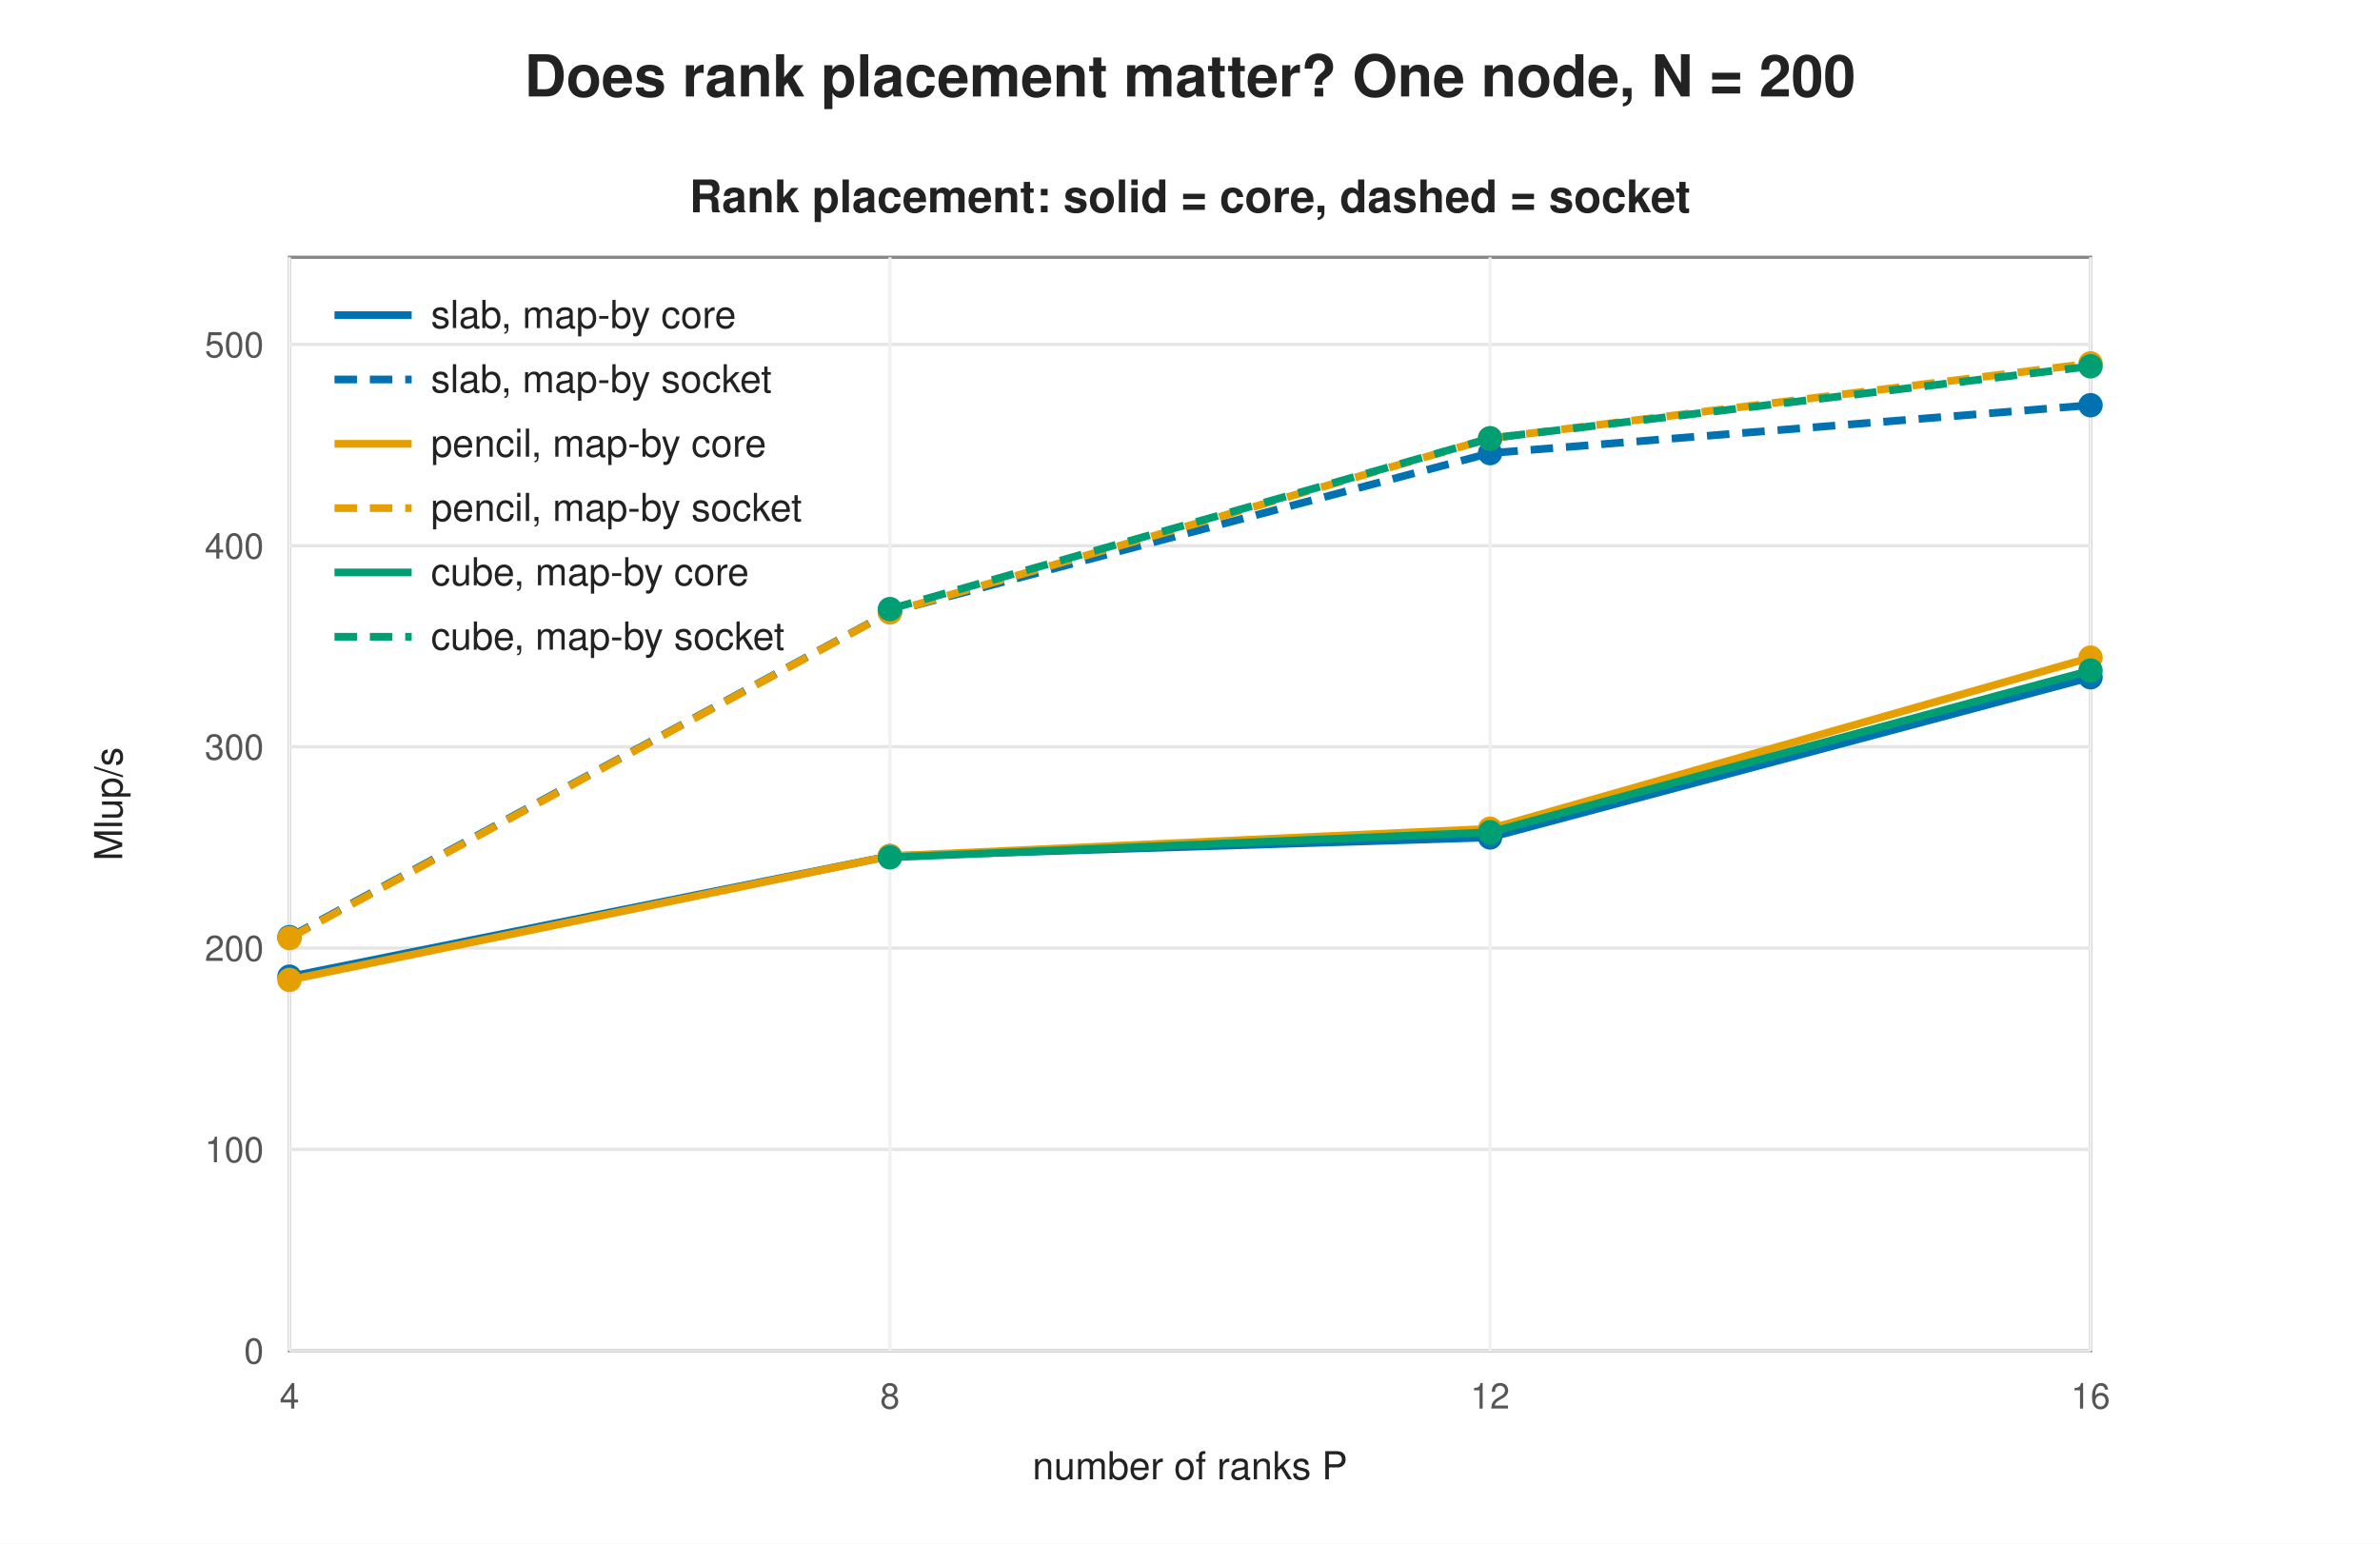
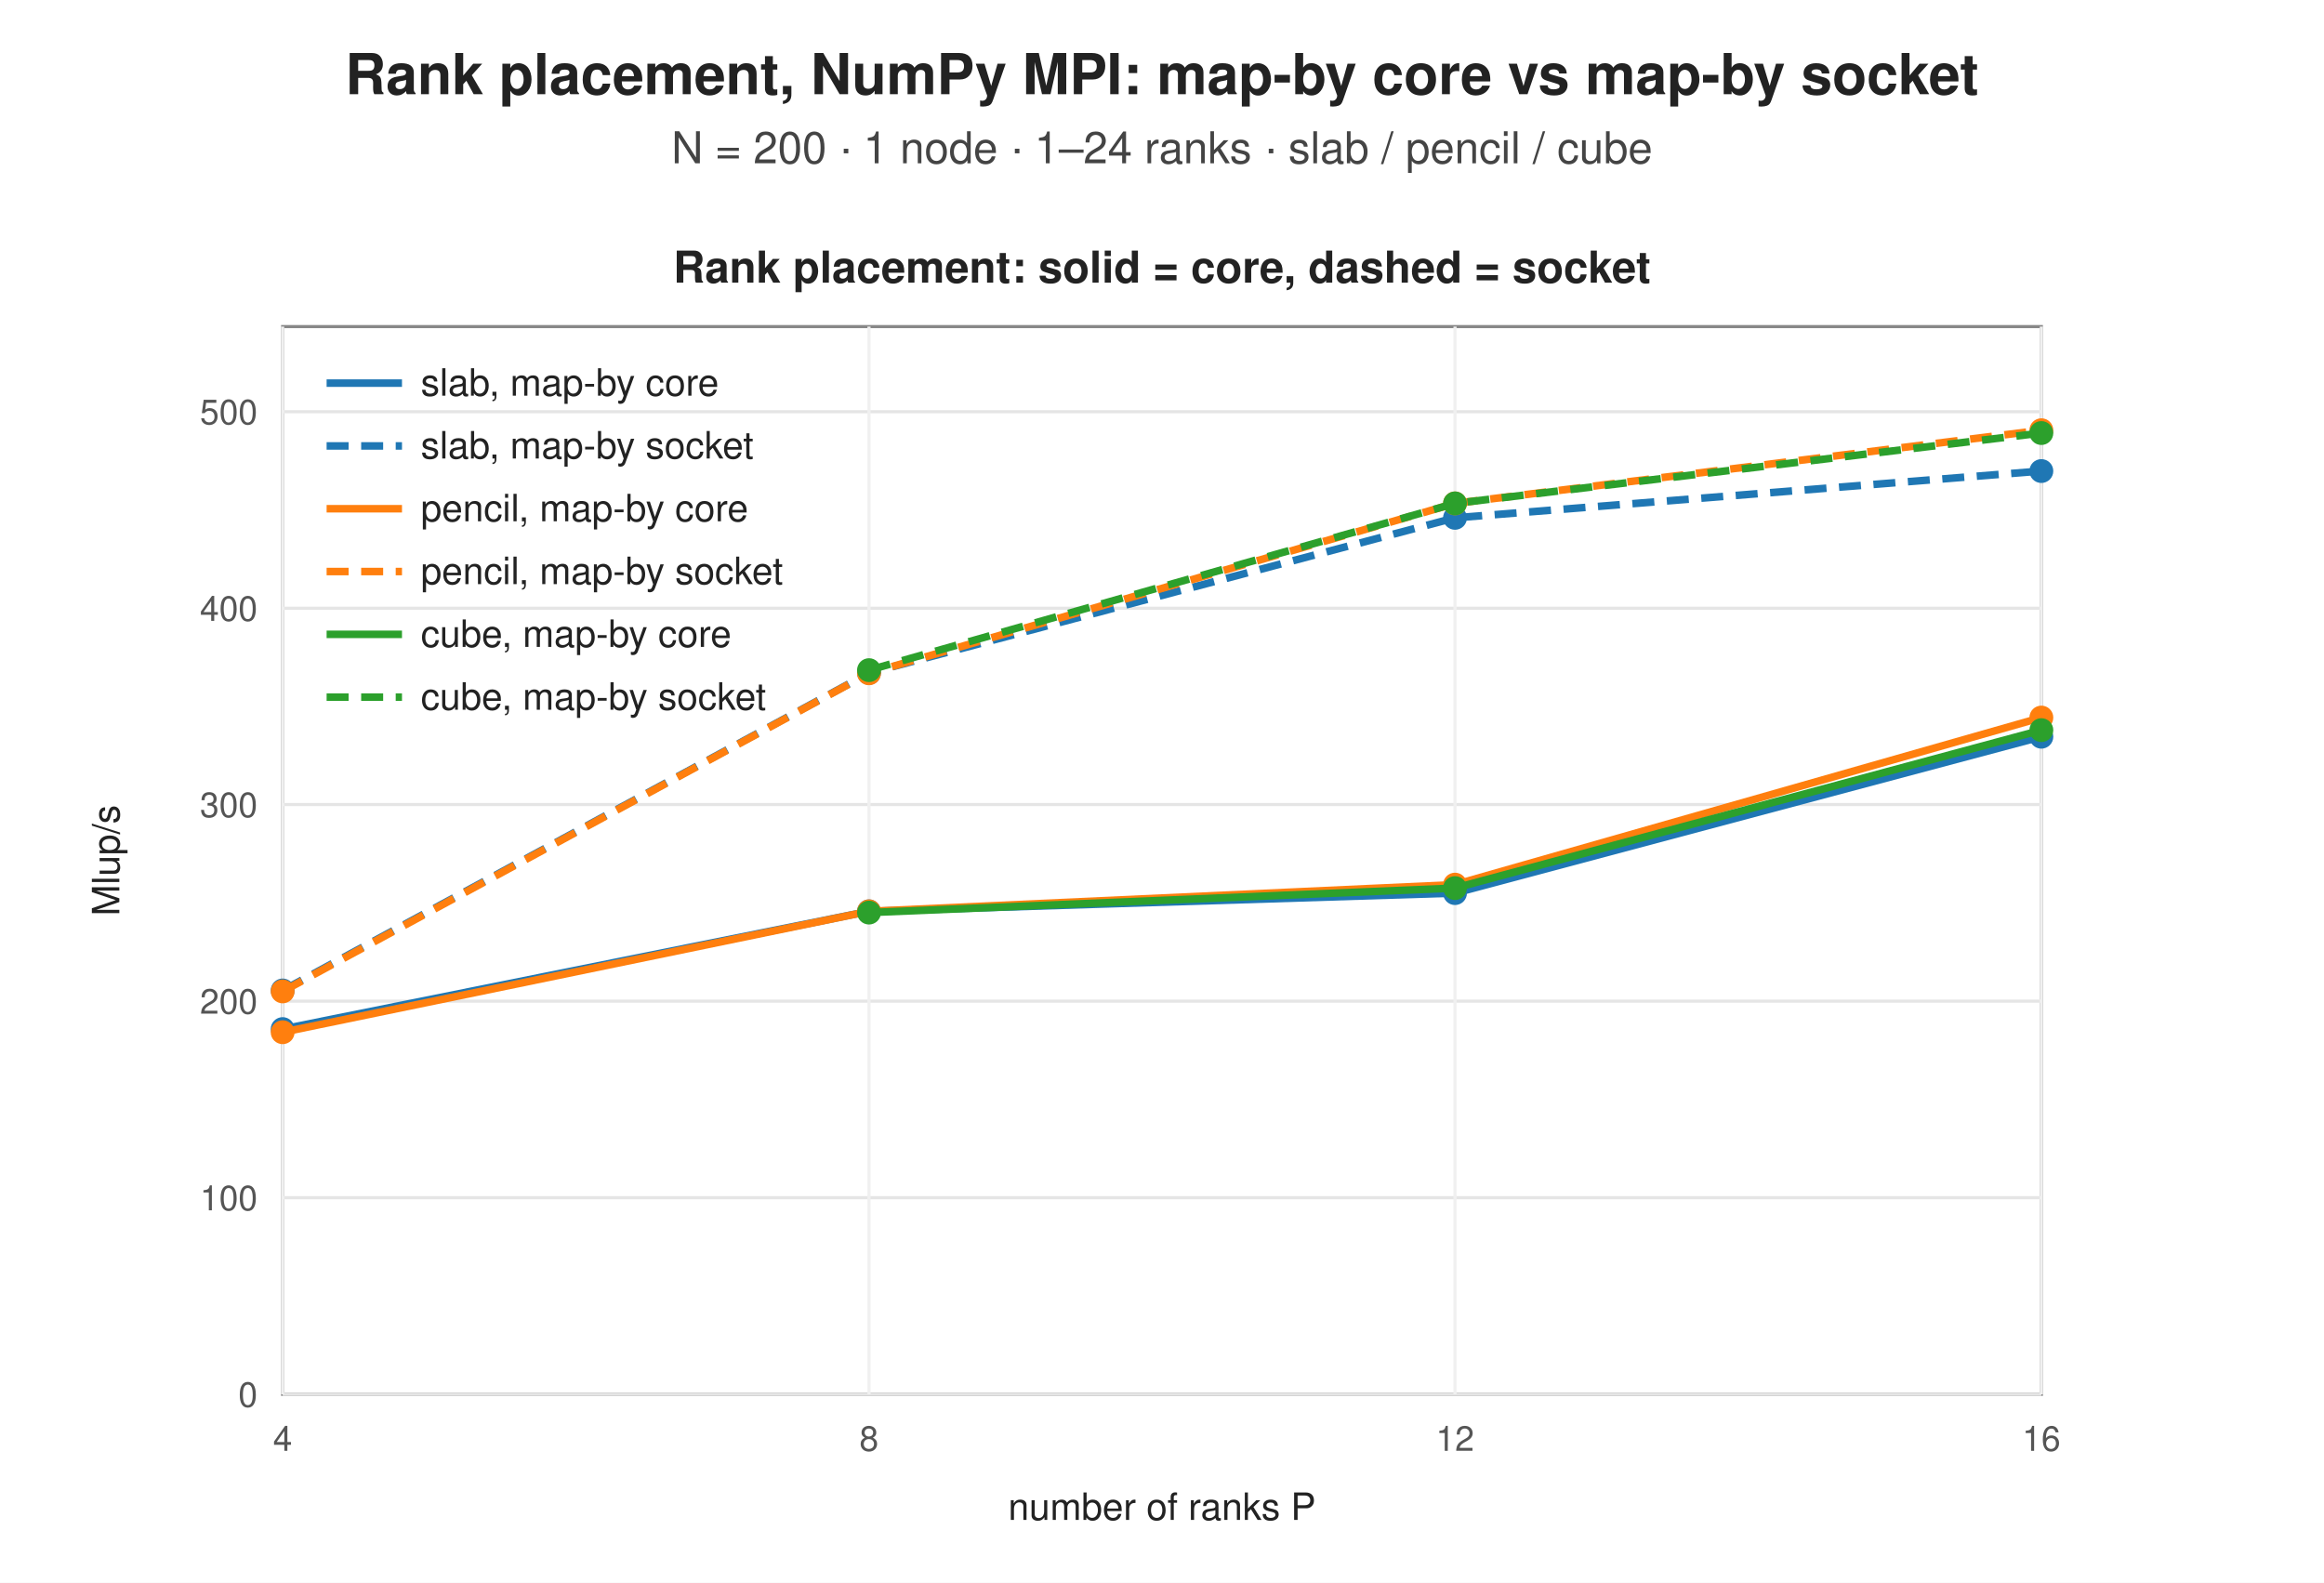
- <svg xmlns="http://www.w3.org/2000/svg" viewBox="0 0 740 480" width="740" height="480">
-   <rect width="740" height="480" fill="white" />
-   <text x="370.0" y="30.0" font-size="18" text-anchor="middle" font-weight="bold" fill="#222" font-family="Helvetica, Arial, sans-serif">Does rank placement matter? One node, N = 200</text>
-   <text x="370.0" y="66.0" font-size="14" text-anchor="middle" font-weight="bold" fill="#222" font-family="Helvetica, Arial, sans-serif">Rank placement: solid = core, dashed = socket</text>
-   <rect x="90" y="80" width="560" height="340" fill="none" stroke="#888" />
-   <line x1="90" y1="420.0" x2="650" y2="420.0" stroke="#e5e5e5" />
-   <text x="82.0" y="424.0" font-size="11" text-anchor="end" font-weight="normal" fill="#555" font-family="Helvetica, Arial, sans-serif">0</text>
-   <line x1="90" y1="357.4" x2="650" y2="357.4" stroke="#e5e5e5" />
-   <text x="82.0" y="361.4" font-size="11" text-anchor="end" font-weight="normal" fill="#555" font-family="Helvetica, Arial, sans-serif">100</text>
-   <line x1="90" y1="294.8" x2="650" y2="294.8" stroke="#e5e5e5" />
-   <text x="82.0" y="298.8" font-size="11" text-anchor="end" font-weight="normal" fill="#555" font-family="Helvetica, Arial, sans-serif">200</text>
-   <line x1="90" y1="232.2" x2="650" y2="232.2" stroke="#e5e5e5" />
-   <text x="82.0" y="236.2" font-size="11" text-anchor="end" font-weight="normal" fill="#555" font-family="Helvetica, Arial, sans-serif">300</text>
-   <line x1="90" y1="169.7" x2="650" y2="169.7" stroke="#e5e5e5" />
-   <text x="82.0" y="173.7" font-size="11" text-anchor="end" font-weight="normal" fill="#555" font-family="Helvetica, Arial, sans-serif">400</text>
-   <line x1="90" y1="107.1" x2="650" y2="107.1" stroke="#e5e5e5" />
-   <text x="82.0" y="111.1" font-size="11" text-anchor="end" font-weight="normal" fill="#555" font-family="Helvetica, Arial, sans-serif">500</text>
-   <line x1="90.0" y1="80" x2="90.0" y2="420" stroke="#f0f0f0" />
-   <text x="90.0" y="438.0" font-size="11" text-anchor="middle" font-weight="normal" fill="#555" font-family="Helvetica, Arial, sans-serif">4</text>
-   <line x1="276.7" y1="80" x2="276.7" y2="420" stroke="#f0f0f0" />
-   <text x="276.7" y="438.0" font-size="11" text-anchor="middle" font-weight="normal" fill="#555" font-family="Helvetica, Arial, sans-serif">8</text>
-   <line x1="463.3" y1="80" x2="463.3" y2="420" stroke="#f0f0f0" />
-   <text x="463.3" y="438.0" font-size="11" text-anchor="middle" font-weight="normal" fill="#555" font-family="Helvetica, Arial, sans-serif">12</text>
-   <line x1="650.0" y1="80" x2="650.0" y2="420" stroke="#f0f0f0" />
-   <text x="650.0" y="438.0" font-size="11" text-anchor="middle" font-weight="normal" fill="#555" font-family="Helvetica, Arial, sans-serif">16</text>
-   <text x="370.0" y="460.0" font-size="12" text-anchor="middle" font-weight="normal" fill="#222" font-family="Helvetica, Arial, sans-serif">number of ranks P</text>
-   <text x="0.0" y="0.0" font-size="12" text-anchor="middle" font-weight="normal" fill="#222" font-family="Helvetica, Arial, sans-serif" transform="translate(38,250.0) rotate(-90)">Mlup/s</text>
-   <polyline points="90.0,303.7 276.7,266.2 463.3,260.4 650.0,210.6" fill="none" stroke="#0072B2" stroke-width="2.4" />
-   <line x1="90.0" y1="304.0" x2="90.0" y2="303.0" stroke="#0072B2" stroke-width="1.5" />
-   <circle cx="90.0" cy="303.7" r="3.8" fill="#0072B2" />
-   <line x1="276.7" y1="266.5" x2="276.7" y2="265.7" stroke="#0072B2" stroke-width="1.5" />
-   <circle cx="276.7" cy="266.2" r="3.8" fill="#0072B2" />
-   <line x1="463.3" y1="261.8" x2="463.3" y2="259.5" stroke="#0072B2" stroke-width="1.5" />
-   <circle cx="463.3" cy="260.4" r="3.8" fill="#0072B2" />
-   <line x1="650.0" y1="211.8" x2="650.0" y2="209.6" stroke="#0072B2" stroke-width="1.5" />
-   <circle cx="650.0" cy="210.6" r="3.8" fill="#0072B2" />
-   <line x1="104" y1="98" x2="128" y2="98" stroke="#0072B2" stroke-width="2.4" />
-   <text x="134.0" y="102.0" font-size="12" text-anchor="start" font-weight="normal" fill="#222" font-family="Helvetica, Arial, sans-serif">slab, map-by core</text>
-   <polyline points="90.0,291.4 276.7,190.3 463.3,140.9 650.0,126.0" fill="none" stroke="#0072B2" stroke-width="2.4" stroke-dasharray="7 4" />
-   <line x1="90.0" y1="292.7" x2="90.0" y2="290.7" stroke="#0072B2" stroke-width="1.5" />
-   <circle cx="90.0" cy="291.4" r="3.8" fill="#0072B2" />
-   <line x1="276.7" y1="191.6" x2="276.7" y2="189.5" stroke="#0072B2" stroke-width="1.5" />
-   <circle cx="276.7" cy="190.3" r="3.8" fill="#0072B2" />
-   <line x1="463.3" y1="141.8" x2="463.3" y2="139.7" stroke="#0072B2" stroke-width="1.5" />
-   <circle cx="463.3" cy="140.9" r="3.8" fill="#0072B2" />
-   <line x1="650.0" y1="128.7" x2="650.0" y2="123.6" stroke="#0072B2" stroke-width="1.5" />
-   <circle cx="650.0" cy="126.0" r="3.8" fill="#0072B2" />
-   <line x1="104" y1="118" x2="128" y2="118" stroke="#0072B2" stroke-width="2.4" stroke-dasharray="7 4" />
-   <text x="134.0" y="122.0" font-size="12" text-anchor="start" font-weight="normal" fill="#222" font-family="Helvetica, Arial, sans-serif">slab, map-by socket</text>
-   <polyline points="90.0,304.7 276.7,266.2 463.3,257.7 650.0,204.5" fill="none" stroke="#E69F00" stroke-width="2.4" />
-   <line x1="90.0" y1="305.0" x2="90.0" y2="304.2" stroke="#E69F00" stroke-width="1.5" />
-   <circle cx="90.0" cy="304.7" r="3.8" fill="#E69F00" />
-   <line x1="276.7" y1="266.4" x2="276.7" y2="266.1" stroke="#E69F00" stroke-width="1.5" />
-   <circle cx="276.7" cy="266.2" r="3.8" fill="#E69F00" />
-   <line x1="463.3" y1="258.7" x2="463.3" y2="257.2" stroke="#E69F00" stroke-width="1.5" />
-   <circle cx="463.3" cy="257.7" r="3.8" fill="#E69F00" />
-   <line x1="650.0" y1="205.4" x2="650.0" y2="203.9" stroke="#E69F00" stroke-width="1.5" />
-   <circle cx="650.0" cy="204.5" r="3.8" fill="#E69F00" />
-   <line x1="104" y1="138" x2="128" y2="138" stroke="#E69F00" stroke-width="2.4" />
-   <text x="134.0" y="142.0" font-size="12" text-anchor="start" font-weight="normal" fill="#222" font-family="Helvetica, Arial, sans-serif">pencil, map-by core</text>
-   <polyline points="90.0,291.7 276.7,190.4 463.3,136.3 650.0,113.0" fill="none" stroke="#E69F00" stroke-width="2.4" stroke-dasharray="7 4" />
-   <line x1="90.0" y1="292.0" x2="90.0" y2="291.5" stroke="#E69F00" stroke-width="1.5" />
-   <circle cx="90.0" cy="291.7" r="3.8" fill="#E69F00" />
-   <line x1="276.7" y1="190.7" x2="276.7" y2="189.9" stroke="#E69F00" stroke-width="1.5" />
-   <circle cx="276.7" cy="190.4" r="3.8" fill="#E69F00" />
-   <line x1="463.3" y1="137.1" x2="463.3" y2="135.7" stroke="#E69F00" stroke-width="1.5" />
-   <circle cx="463.3" cy="136.3" r="3.8" fill="#E69F00" />
-   <line x1="650.0" y1="115.2" x2="650.0" y2="110.9" stroke="#E69F00" stroke-width="1.5" />
-   <circle cx="650.0" cy="113.0" r="3.8" fill="#E69F00" />
-   <line x1="104" y1="158" x2="128" y2="158" stroke="#E69F00" stroke-width="2.4" stroke-dasharray="7 4" />
-   <text x="134.0" y="162.0" font-size="12" text-anchor="start" font-weight="normal" fill="#222" font-family="Helvetica, Arial, sans-serif">pencil, map-by socket</text>
-   <polyline points="276.7,266.6 463.3,258.8 650.0,208.5" fill="none" stroke="#009E73" stroke-width="2.4" />
-   <line x1="276.7" y1="267.7" x2="276.7" y2="265.9" stroke="#009E73" stroke-width="1.5" />
-   <circle cx="276.7" cy="266.6" r="3.8" fill="#009E73" />
-   <line x1="463.3" y1="259.2" x2="463.3" y2="258.3" stroke="#009E73" stroke-width="1.5" />
-   <circle cx="463.3" cy="258.8" r="3.8" fill="#009E73" />
-   <line x1="650.0" y1="211.1" x2="650.0" y2="206.7" stroke="#009E73" stroke-width="1.5" />
-   <circle cx="650.0" cy="208.5" r="3.8" fill="#009E73" />
-   <line x1="104" y1="178" x2="128" y2="178" stroke="#009E73" stroke-width="2.4" />
-   <text x="134.0" y="182.0" font-size="12" text-anchor="start" font-weight="normal" fill="#222" font-family="Helvetica, Arial, sans-serif">cube, map-by core</text>
-   <polyline points="276.7,189.4 463.3,136.3 650.0,113.9" fill="none" stroke="#009E73" stroke-width="2.4" stroke-dasharray="7 4" />
-   <line x1="276.7" y1="189.8" x2="276.7" y2="188.8" stroke="#009E73" stroke-width="1.5" />
-   <circle cx="276.7" cy="189.4" r="3.8" fill="#009E73" />
-   <line x1="463.3" y1="138.0" x2="463.3" y2="134.8" stroke="#009E73" stroke-width="1.5" />
-   <circle cx="463.3" cy="136.3" r="3.8" fill="#009E73" />
-   <line x1="650.0" y1="115.4" x2="650.0" y2="112.9" stroke="#009E73" stroke-width="1.5" />
-   <circle cx="650.0" cy="113.9" r="3.8" fill="#009E73" />
-   <line x1="104" y1="198" x2="128" y2="198" stroke="#009E73" stroke-width="2.4" stroke-dasharray="7 4" />
-   <text x="134.0" y="202.0" font-size="12" text-anchor="start" font-weight="normal" fill="#222" font-family="Helvetica, Arial, sans-serif">cube, map-by socket</text>
+ <svg xmlns="http://www.w3.org/2000/svg" viewBox="0 0 740 504" width="740" height="504">
+   <rect width="740" height="504" fill="white" />
+   <text x="370.0" y="30.0" font-size="18" text-anchor="middle" font-weight="bold" fill="#222" font-family="Helvetica, Arial, sans-serif">Rank placement, NumPy MPI: map-by core vs map-by socket</text>
+   <text x="370.0" y="52.0" font-size="14" text-anchor="middle" font-weight="normal" fill="#444" font-family="Helvetica, Arial, sans-serif">N = 200 · 1 node · 1–24 ranks · slab / pencil / cube</text>
+   <g transform="translate(0,24)">
+     <text x="370.0" y="66.0" font-size="14" text-anchor="middle" font-weight="bold" fill="#222" font-family="Helvetica, Arial, sans-serif">Rank placement: solid = core, dashed = socket</text>
+     <rect x="90" y="80" width="560" height="340" fill="none" stroke="#888" />
+     <line x1="90" y1="420.0" x2="650" y2="420.0" stroke="#e5e5e5" />
+     <text x="82.0" y="424.0" font-size="11" text-anchor="end" font-weight="normal" fill="#555" font-family="Helvetica, Arial, sans-serif">0</text>
+     <line x1="90" y1="357.4" x2="650" y2="357.4" stroke="#e5e5e5" />
+     <text x="82.0" y="361.4" font-size="11" text-anchor="end" font-weight="normal" fill="#555" font-family="Helvetica, Arial, sans-serif">100</text>
+     <line x1="90" y1="294.8" x2="650" y2="294.8" stroke="#e5e5e5" />
+     <text x="82.0" y="298.8" font-size="11" text-anchor="end" font-weight="normal" fill="#555" font-family="Helvetica, Arial, sans-serif">200</text>
+     <line x1="90" y1="232.2" x2="650" y2="232.2" stroke="#e5e5e5" />
+     <text x="82.0" y="236.2" font-size="11" text-anchor="end" font-weight="normal" fill="#555" font-family="Helvetica, Arial, sans-serif">300</text>
+     <line x1="90" y1="169.7" x2="650" y2="169.7" stroke="#e5e5e5" />
+     <text x="82.0" y="173.7" font-size="11" text-anchor="end" font-weight="normal" fill="#555" font-family="Helvetica, Arial, sans-serif">400</text>
+     <line x1="90" y1="107.1" x2="650" y2="107.1" stroke="#e5e5e5" />
+     <text x="82.0" y="111.1" font-size="11" text-anchor="end" font-weight="normal" fill="#555" font-family="Helvetica, Arial, sans-serif">500</text>
+     <line x1="90.0" y1="80" x2="90.0" y2="420" stroke="#f0f0f0" />
+     <text x="90.0" y="438.0" font-size="11" text-anchor="middle" font-weight="normal" fill="#555" font-family="Helvetica, Arial, sans-serif">4</text>
+     <line x1="276.7" y1="80" x2="276.7" y2="420" stroke="#f0f0f0" />
+     <text x="276.7" y="438.0" font-size="11" text-anchor="middle" font-weight="normal" fill="#555" font-family="Helvetica, Arial, sans-serif">8</text>
+     <line x1="463.3" y1="80" x2="463.3" y2="420" stroke="#f0f0f0" />
+     <text x="463.3" y="438.0" font-size="11" text-anchor="middle" font-weight="normal" fill="#555" font-family="Helvetica, Arial, sans-serif">12</text>
+     <line x1="650.0" y1="80" x2="650.0" y2="420" stroke="#f0f0f0" />
+     <text x="650.0" y="438.0" font-size="11" text-anchor="middle" font-weight="normal" fill="#555" font-family="Helvetica, Arial, sans-serif">16</text>
+     <text x="370.0" y="460.0" font-size="12" text-anchor="middle" font-weight="normal" fill="#222" font-family="Helvetica, Arial, sans-serif">number of ranks P</text>
+     <text x="0.0" y="0.0" font-size="12" text-anchor="middle" font-weight="normal" fill="#222" font-family="Helvetica, Arial, sans-serif" transform="translate(38,250.0) rotate(-90)">Mlup/s</text>
+     <polyline points="90.0,303.7 276.7,266.2 463.3,260.4 650.0,210.6" fill="none" stroke="#1f77b4" stroke-width="2.4" />
+     <line x1="90.0" y1="304.0" x2="90.0" y2="303.0" stroke="#1f77b4" stroke-width="1.5" />
+     <circle cx="90.0" cy="303.7" r="3.8" fill="#1f77b4" />
+     <line x1="276.7" y1="266.5" x2="276.7" y2="265.7" stroke="#1f77b4" stroke-width="1.5" />
+     <circle cx="276.7" cy="266.2" r="3.8" fill="#1f77b4" />
+     <line x1="463.3" y1="261.8" x2="463.3" y2="259.5" stroke="#1f77b4" stroke-width="1.5" />
+     <circle cx="463.3" cy="260.4" r="3.8" fill="#1f77b4" />
+     <line x1="650.0" y1="211.8" x2="650.0" y2="209.6" stroke="#1f77b4" stroke-width="1.5" />
+     <circle cx="650.0" cy="210.6" r="3.8" fill="#1f77b4" />
+     <line x1="104" y1="98" x2="128" y2="98" stroke="#1f77b4" stroke-width="2.4" />
+     <text x="134.0" y="102.0" font-size="12" text-anchor="start" font-weight="normal" fill="#222" font-family="Helvetica, Arial, sans-serif">slab, map-by core</text>
+     <polyline points="90.0,291.4 276.7,190.3 463.3,140.9 650.0,126.0" fill="none" stroke="#1f77b4" stroke-width="2.4" stroke-dasharray="7 4" />
+     <line x1="90.0" y1="292.7" x2="90.0" y2="290.7" stroke="#1f77b4" stroke-width="1.5" />
+     <circle cx="90.0" cy="291.4" r="3.8" fill="#1f77b4" />
+     <line x1="276.7" y1="191.6" x2="276.7" y2="189.5" stroke="#1f77b4" stroke-width="1.5" />
+     <circle cx="276.7" cy="190.3" r="3.8" fill="#1f77b4" />
+     <line x1="463.3" y1="141.8" x2="463.3" y2="139.7" stroke="#1f77b4" stroke-width="1.5" />
+     <circle cx="463.3" cy="140.9" r="3.8" fill="#1f77b4" />
+     <line x1="650.0" y1="128.7" x2="650.0" y2="123.6" stroke="#1f77b4" stroke-width="1.5" />
+     <circle cx="650.0" cy="126.0" r="3.8" fill="#1f77b4" />
+     <line x1="104" y1="118" x2="128" y2="118" stroke="#1f77b4" stroke-width="2.4" stroke-dasharray="7 4" />
+     <text x="134.0" y="122.0" font-size="12" text-anchor="start" font-weight="normal" fill="#222" font-family="Helvetica, Arial, sans-serif">slab, map-by socket</text>
+     <polyline points="90.0,304.7 276.7,266.2 463.3,257.7 650.0,204.5" fill="none" stroke="#ff7f0e" stroke-width="2.4" />
+     <line x1="90.0" y1="305.0" x2="90.0" y2="304.2" stroke="#ff7f0e" stroke-width="1.5" />
+     <circle cx="90.0" cy="304.7" r="3.8" fill="#ff7f0e" />
+     <line x1="276.7" y1="266.4" x2="276.7" y2="266.1" stroke="#ff7f0e" stroke-width="1.5" />
+     <circle cx="276.7" cy="266.2" r="3.8" fill="#ff7f0e" />
+     <line x1="463.3" y1="258.7" x2="463.3" y2="257.2" stroke="#ff7f0e" stroke-width="1.5" />
+     <circle cx="463.3" cy="257.7" r="3.8" fill="#ff7f0e" />
+     <line x1="650.0" y1="205.4" x2="650.0" y2="203.9" stroke="#ff7f0e" stroke-width="1.5" />
+     <circle cx="650.0" cy="204.5" r="3.8" fill="#ff7f0e" />
+     <line x1="104" y1="138" x2="128" y2="138" stroke="#ff7f0e" stroke-width="2.4" />
+     <text x="134.0" y="142.0" font-size="12" text-anchor="start" font-weight="normal" fill="#222" font-family="Helvetica, Arial, sans-serif">pencil, map-by core</text>
+     <polyline points="90.0,291.7 276.7,190.4 463.3,136.3 650.0,113.0" fill="none" stroke="#ff7f0e" stroke-width="2.4" stroke-dasharray="7 4" />
+     <line x1="90.0" y1="292.0" x2="90.0" y2="291.5" stroke="#ff7f0e" stroke-width="1.5" />
+     <circle cx="90.0" cy="291.7" r="3.8" fill="#ff7f0e" />
+     <line x1="276.7" y1="190.7" x2="276.7" y2="189.9" stroke="#ff7f0e" stroke-width="1.5" />
+     <circle cx="276.7" cy="190.4" r="3.8" fill="#ff7f0e" />
+     <line x1="463.3" y1="137.1" x2="463.3" y2="135.7" stroke="#ff7f0e" stroke-width="1.5" />
+     <circle cx="463.3" cy="136.3" r="3.8" fill="#ff7f0e" />
+     <line x1="650.0" y1="115.2" x2="650.0" y2="110.9" stroke="#ff7f0e" stroke-width="1.5" />
+     <circle cx="650.0" cy="113.0" r="3.8" fill="#ff7f0e" />
+     <line x1="104" y1="158" x2="128" y2="158" stroke="#ff7f0e" stroke-width="2.4" stroke-dasharray="7 4" />
+     <text x="134.0" y="162.0" font-size="12" text-anchor="start" font-weight="normal" fill="#222" font-family="Helvetica, Arial, sans-serif">pencil, map-by socket</text>
+     <polyline points="276.7,266.6 463.3,258.8 650.0,208.5" fill="none" stroke="#2ca02c" stroke-width="2.4" />
+     <line x1="276.7" y1="267.7" x2="276.7" y2="265.9" stroke="#2ca02c" stroke-width="1.5" />
+     <circle cx="276.7" cy="266.6" r="3.8" fill="#2ca02c" />
+     <line x1="463.3" y1="259.2" x2="463.3" y2="258.3" stroke="#2ca02c" stroke-width="1.5" />
+     <circle cx="463.3" cy="258.8" r="3.8" fill="#2ca02c" />
+     <line x1="650.0" y1="211.1" x2="650.0" y2="206.7" stroke="#2ca02c" stroke-width="1.5" />
+     <circle cx="650.0" cy="208.5" r="3.8" fill="#2ca02c" />
+     <line x1="104" y1="178" x2="128" y2="178" stroke="#2ca02c" stroke-width="2.4" />
+     <text x="134.0" y="182.0" font-size="12" text-anchor="start" font-weight="normal" fill="#222" font-family="Helvetica, Arial, sans-serif">cube, map-by core</text>
+     <polyline points="276.7,189.4 463.3,136.3 650.0,113.9" fill="none" stroke="#2ca02c" stroke-width="2.4" stroke-dasharray="7 4" />
+     <line x1="276.7" y1="189.8" x2="276.7" y2="188.8" stroke="#2ca02c" stroke-width="1.5" />
+     <circle cx="276.7" cy="189.4" r="3.8" fill="#2ca02c" />
+     <line x1="463.3" y1="138.0" x2="463.3" y2="134.8" stroke="#2ca02c" stroke-width="1.5" />
+     <circle cx="463.3" cy="136.3" r="3.8" fill="#2ca02c" />
+     <line x1="650.0" y1="115.4" x2="650.0" y2="112.9" stroke="#2ca02c" stroke-width="1.5" />
+     <circle cx="650.0" cy="113.9" r="3.8" fill="#2ca02c" />
+     <line x1="104" y1="198" x2="128" y2="198" stroke="#2ca02c" stroke-width="2.4" stroke-dasharray="7 4" />
+     <text x="134.0" y="202.0" font-size="12" text-anchor="start" font-weight="normal" fill="#222" font-family="Helvetica, Arial, sans-serif">cube, map-by socket</text>
+   </g>
</svg>
